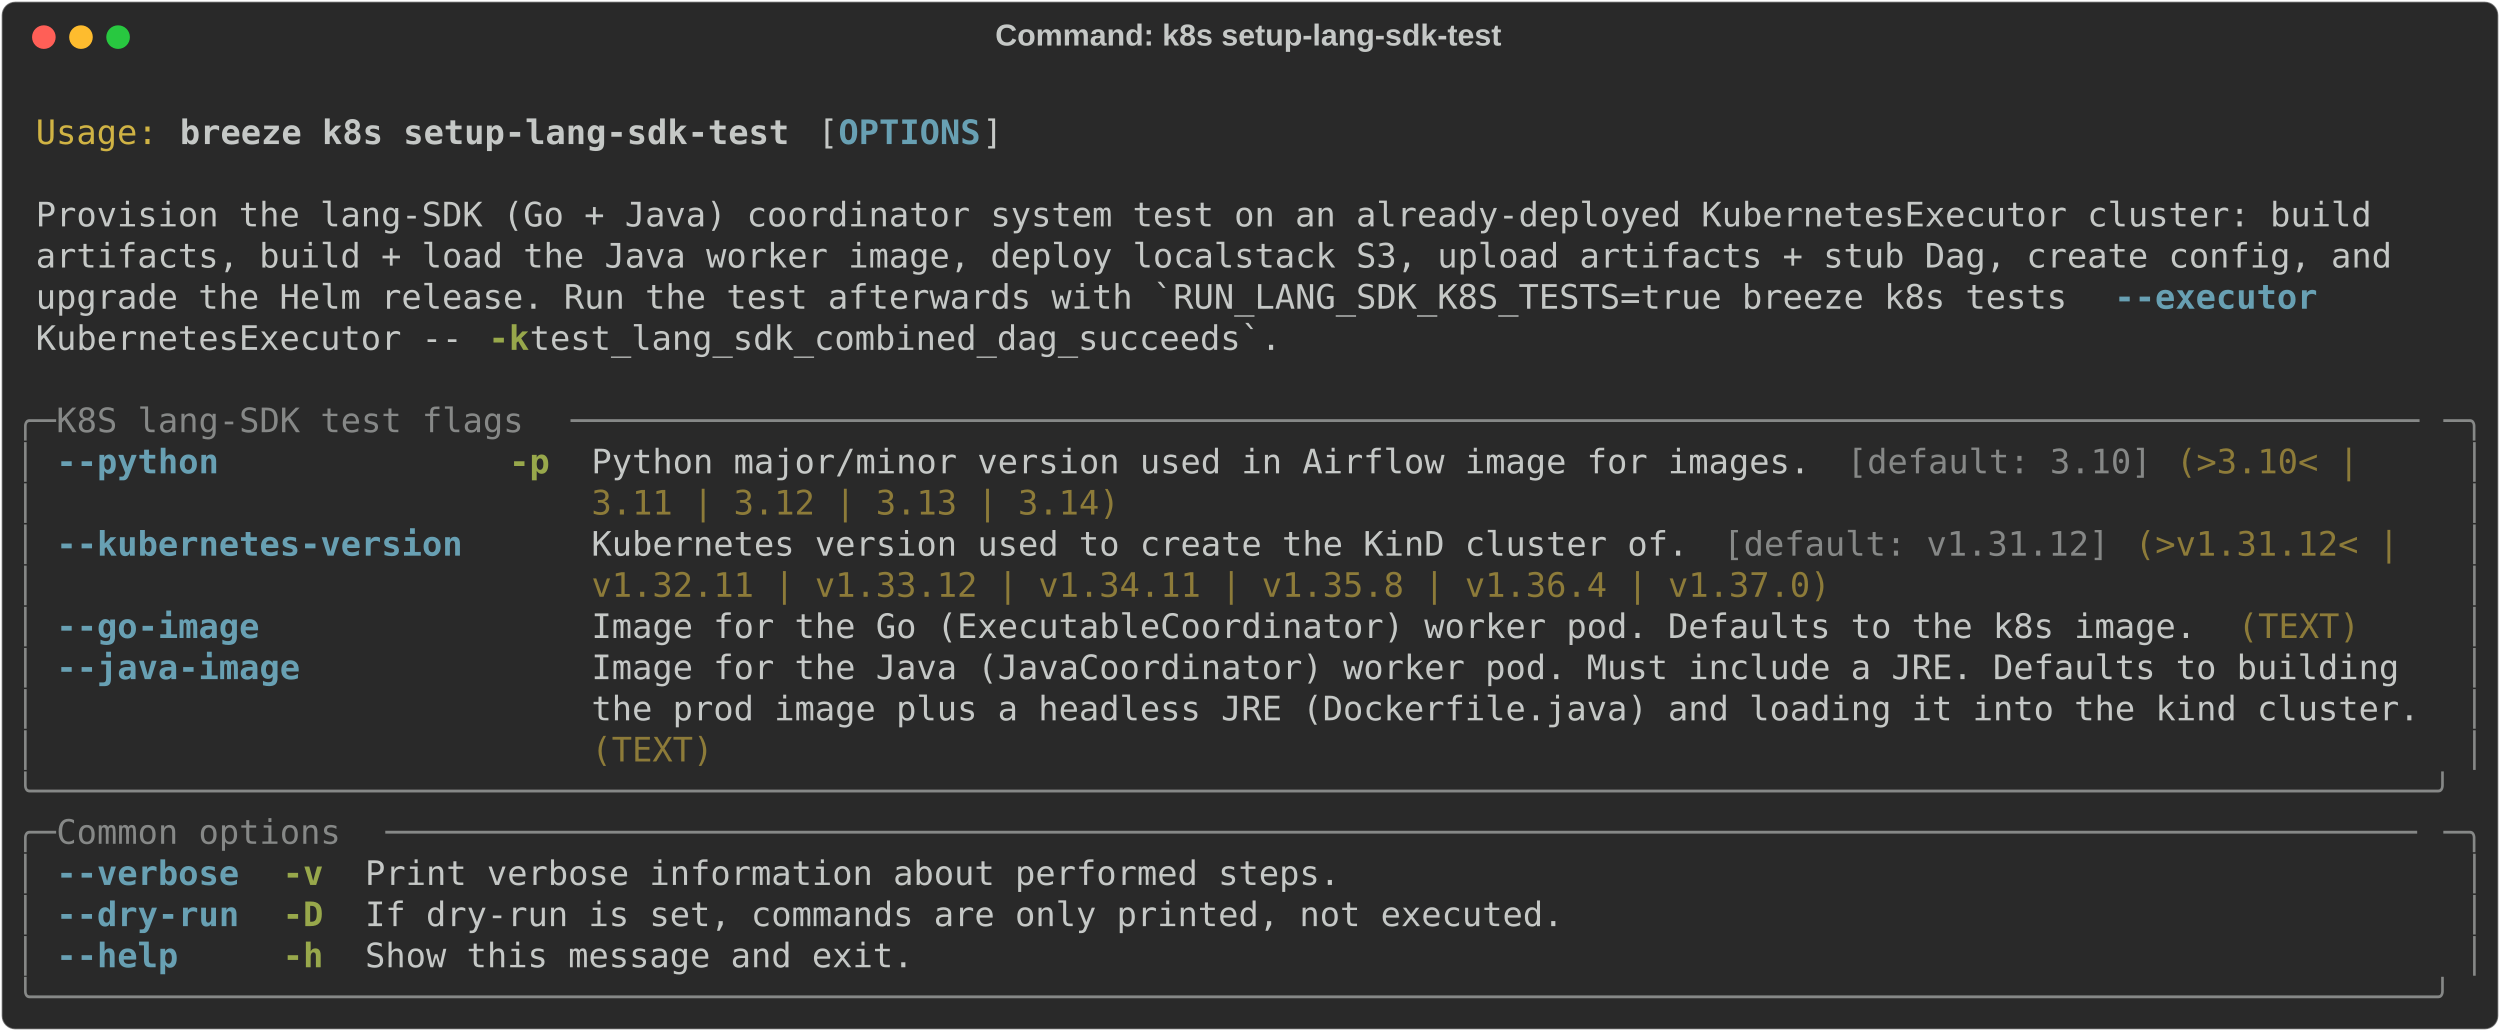
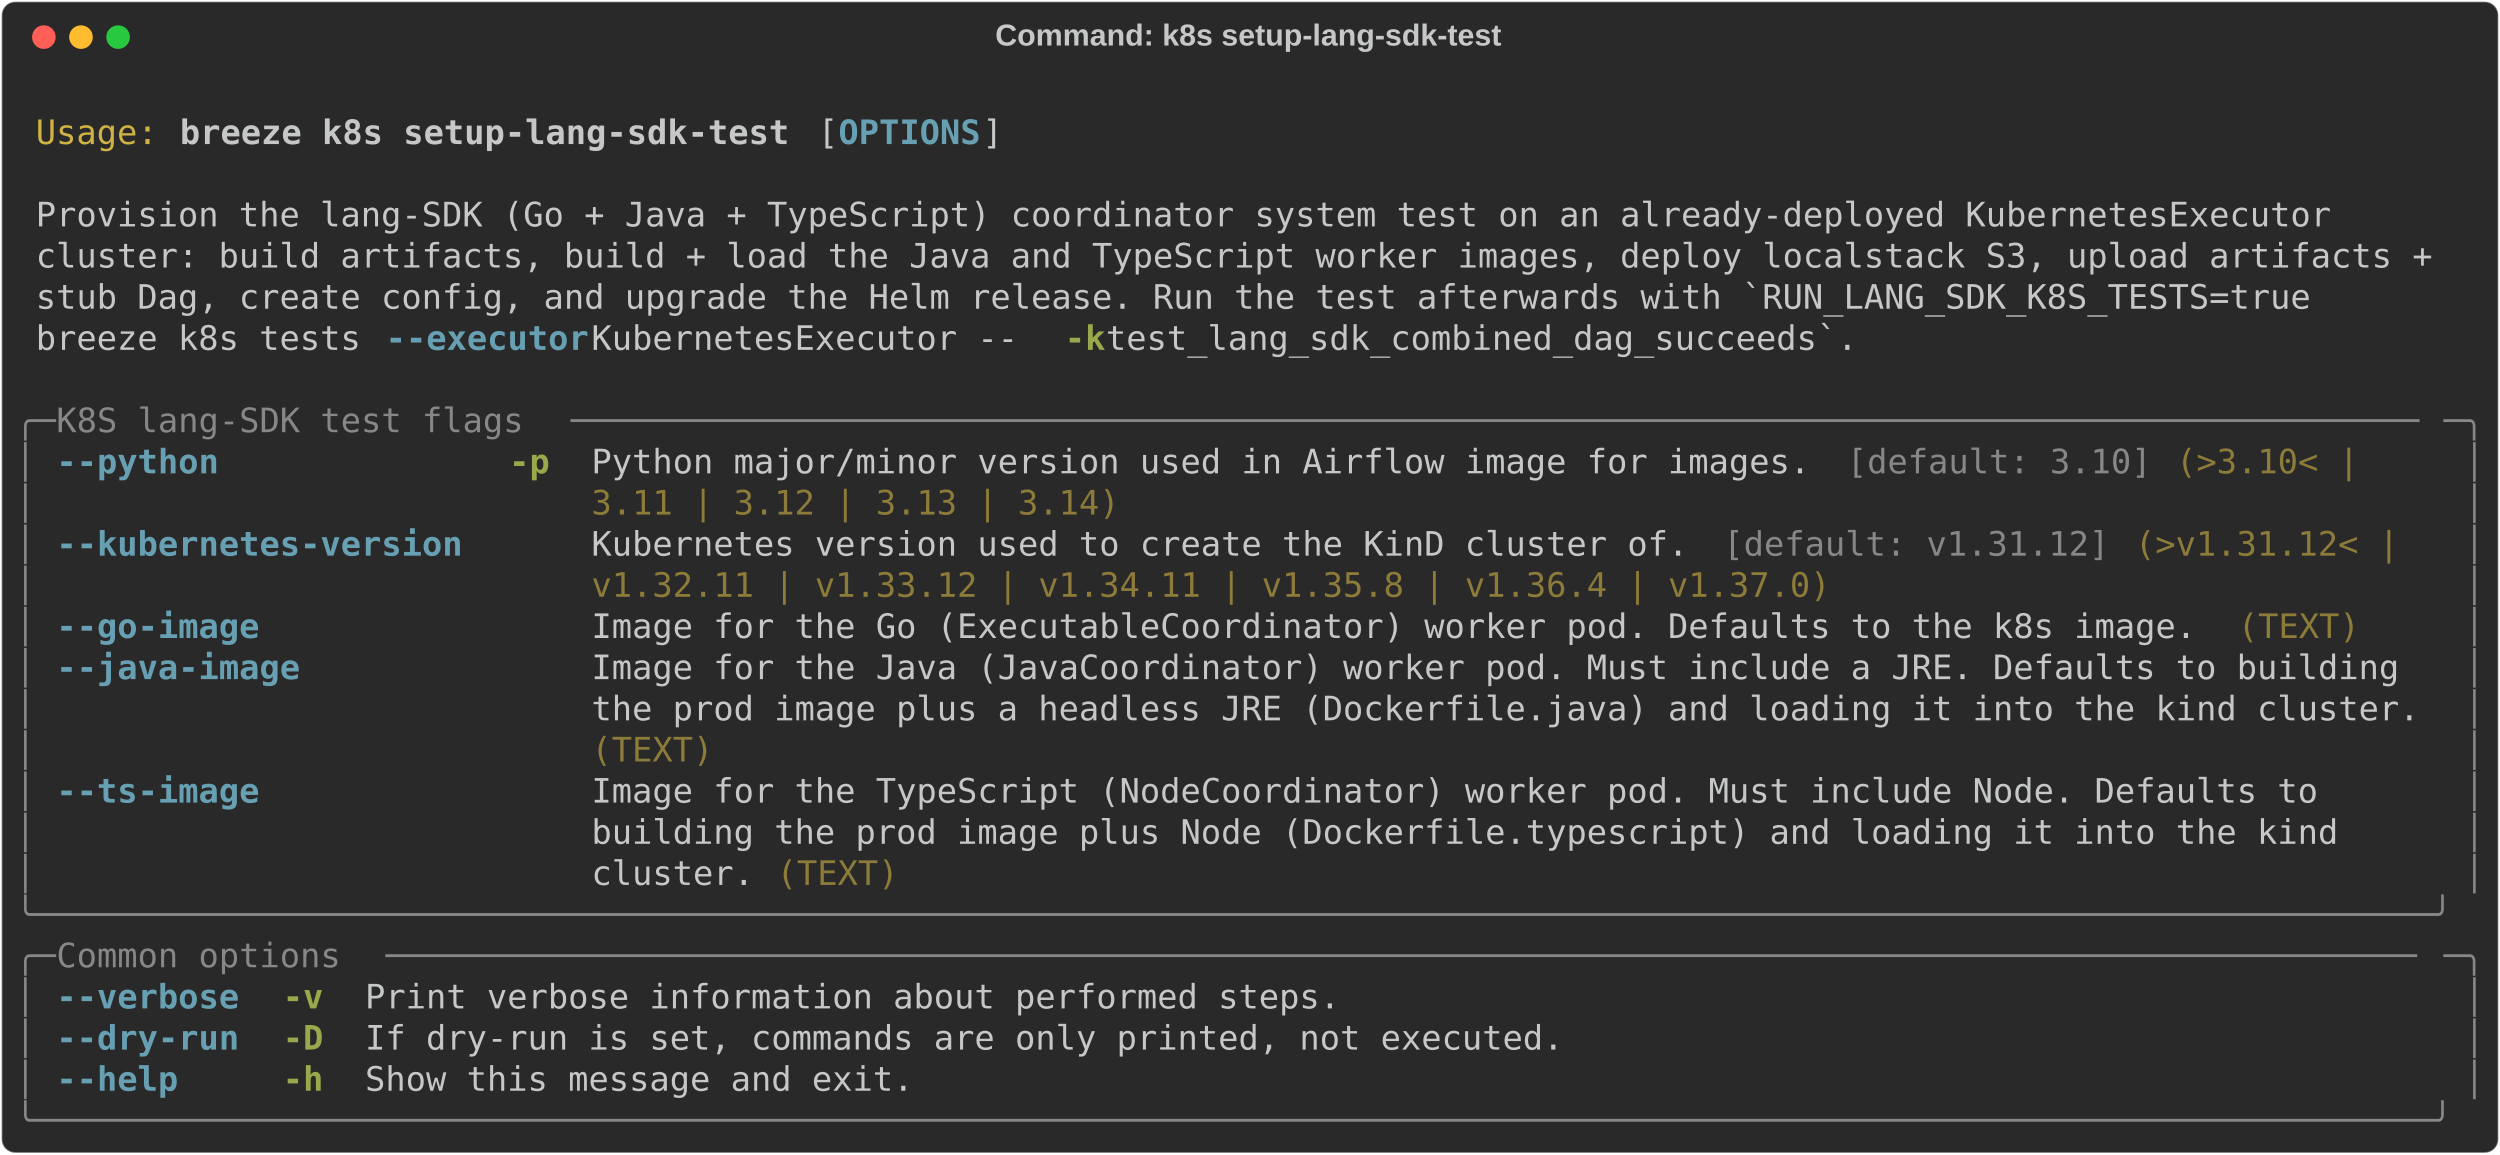
- <svg xmlns="http://www.w3.org/2000/svg" class="rich-terminal" viewBox="0 0 1482 611.2">
+ <svg xmlns="http://www.w3.org/2000/svg" class="rich-terminal" viewBox="0 0 1482 684.4">
  <style>

    @font-face {
        font-family: "Fira Code";
        src: local("FiraCode-Regular"),
                url("https://cdnjs.cloudflare.com/ajax/libs/firacode/6.2.0/woff2/FiraCode-Regular.woff2") format("woff2"),
                url("https://cdnjs.cloudflare.com/ajax/libs/firacode/6.2.0/woff/FiraCode-Regular.woff") format("woff");
        font-style: normal;
        font-weight: 400;
    }
    @font-face {
        font-family: "Fira Code";
        src: local("FiraCode-Bold"),
                url("https://cdnjs.cloudflare.com/ajax/libs/firacode/6.2.0/woff2/FiraCode-Bold.woff2") format("woff2"),
                url("https://cdnjs.cloudflare.com/ajax/libs/firacode/6.2.0/woff/FiraCode-Bold.woff") format("woff");
        font-style: bold;
        font-weight: 700;
    }

    .breeze-k8s-setup-lang-sdk-test-matrix {
        font-family: Fira Code, monospace;
        font-size: 20px;
        line-height: 24.4px;
        font-variant-east-asian: full-width;
    }

    .breeze-k8s-setup-lang-sdk-test-title {
        font-size: 18px;
        font-weight: bold;
        font-family: arial;
    }

    .breeze-k8s-setup-lang-sdk-test-r1 { fill: #c5c8c6 }
.breeze-k8s-setup-lang-sdk-test-r2 { fill: #d0b344 }
.breeze-k8s-setup-lang-sdk-test-r3 { fill: #c5c8c6;font-weight: bold }
.breeze-k8s-setup-lang-sdk-test-r4 { fill: #68a0b3;font-weight: bold }
.breeze-k8s-setup-lang-sdk-test-r5 { fill: #98a84b;font-weight: bold }
.breeze-k8s-setup-lang-sdk-test-r6 { fill: #868887 }
.breeze-k8s-setup-lang-sdk-test-r7 { fill: #8d7b39 }
    </style>
  <defs>
    <clipPath id="breeze-k8s-setup-lang-sdk-test-clip-terminal">
-       <rect x="0" y="0" width="1463.0" height="560.2" />
+       <rect x="0" y="0" width="1463.0" height="633.4" />
    </clipPath>
    <clipPath id="breeze-k8s-setup-lang-sdk-test-line-0">
      <rect x="0" y="1.5" width="1464" height="24.65" />
    </clipPath>
    <clipPath id="breeze-k8s-setup-lang-sdk-test-line-1">
      <rect x="0" y="25.9" width="1464" height="24.65" />
    </clipPath>
    <clipPath id="breeze-k8s-setup-lang-sdk-test-line-2">
      <rect x="0" y="50.3" width="1464" height="24.65" />
    </clipPath>
    <clipPath id="breeze-k8s-setup-lang-sdk-test-line-3">
      <rect x="0" y="74.7" width="1464" height="24.65" />
    </clipPath>
    <clipPath id="breeze-k8s-setup-lang-sdk-test-line-4">
      <rect x="0" y="99.1" width="1464" height="24.65" />
    </clipPath>
    <clipPath id="breeze-k8s-setup-lang-sdk-test-line-5">
      <rect x="0" y="123.5" width="1464" height="24.65" />
    </clipPath>
    <clipPath id="breeze-k8s-setup-lang-sdk-test-line-6">
      <rect x="0" y="147.9" width="1464" height="24.65" />
    </clipPath>
    <clipPath id="breeze-k8s-setup-lang-sdk-test-line-7">
      <rect x="0" y="172.3" width="1464" height="24.65" />
    </clipPath>
    <clipPath id="breeze-k8s-setup-lang-sdk-test-line-8">
      <rect x="0" y="196.7" width="1464" height="24.65" />
    </clipPath>
    <clipPath id="breeze-k8s-setup-lang-sdk-test-line-9">
      <rect x="0" y="221.1" width="1464" height="24.65" />
    </clipPath>
    <clipPath id="breeze-k8s-setup-lang-sdk-test-line-10">
      <rect x="0" y="245.5" width="1464" height="24.65" />
    </clipPath>
    <clipPath id="breeze-k8s-setup-lang-sdk-test-line-11">
      <rect x="0" y="269.9" width="1464" height="24.65" />
    </clipPath>
    <clipPath id="breeze-k8s-setup-lang-sdk-test-line-12">
      <rect x="0" y="294.3" width="1464" height="24.65" />
    </clipPath>
    <clipPath id="breeze-k8s-setup-lang-sdk-test-line-13">
      <rect x="0" y="318.7" width="1464" height="24.65" />
    </clipPath>
    <clipPath id="breeze-k8s-setup-lang-sdk-test-line-14">
      <rect x="0" y="343.1" width="1464" height="24.65" />
    </clipPath>
    <clipPath id="breeze-k8s-setup-lang-sdk-test-line-15">
      <rect x="0" y="367.5" width="1464" height="24.65" />
    </clipPath>
    <clipPath id="breeze-k8s-setup-lang-sdk-test-line-16">
      <rect x="0" y="391.9" width="1464" height="24.65" />
    </clipPath>
    <clipPath id="breeze-k8s-setup-lang-sdk-test-line-17">
      <rect x="0" y="416.3" width="1464" height="24.65" />
    </clipPath>
    <clipPath id="breeze-k8s-setup-lang-sdk-test-line-18">
      <rect x="0" y="440.7" width="1464" height="24.65" />
    </clipPath>
    <clipPath id="breeze-k8s-setup-lang-sdk-test-line-19">
      <rect x="0" y="465.1" width="1464" height="24.65" />
    </clipPath>
    <clipPath id="breeze-k8s-setup-lang-sdk-test-line-20">
      <rect x="0" y="489.5" width="1464" height="24.65" />
    </clipPath>
    <clipPath id="breeze-k8s-setup-lang-sdk-test-line-21">
      <rect x="0" y="513.9" width="1464" height="24.65" />
    </clipPath>
+     <clipPath id="breeze-k8s-setup-lang-sdk-test-line-22">
+       <rect x="0" y="538.3" width="1464" height="24.65" />
+     </clipPath>
+     <clipPath id="breeze-k8s-setup-lang-sdk-test-line-23">
+       <rect x="0" y="562.7" width="1464" height="24.65" />
+     </clipPath>
+     <clipPath id="breeze-k8s-setup-lang-sdk-test-line-24">
+       <rect x="0" y="587.1" width="1464" height="24.65" />
+     </clipPath>
  </defs>
-   <rect fill="#292929" stroke="rgba(255,255,255,0.35)" stroke-width="1" x="1" y="1" width="1480" height="609.2" rx="8" />
+   <rect fill="#292929" stroke="rgba(255,255,255,0.35)" stroke-width="1" x="1" y="1" width="1480" height="682.4" rx="8" />
  <text class="breeze-k8s-setup-lang-sdk-test-title" fill="#c5c8c6" text-anchor="middle" x="740" y="27">Command: k8s setup-lang-sdk-test</text>
  <g transform="translate(26,22)">
    <circle cx="0" cy="0" r="7" fill="#ff5f57" />
    <circle cx="22" cy="0" r="7" fill="#febc2e" />
    <circle cx="44" cy="0" r="7" fill="#28c840" />
  </g>
  <g transform="translate(9, 41)" clip-path="url(#breeze-k8s-setup-lang-sdk-test-clip-terminal)">
    <g class="breeze-k8s-setup-lang-sdk-test-matrix">
      <text class="breeze-k8s-setup-lang-sdk-test-r1" x="1464" y="20" textLength="12.2" clip-path="url(#breeze-k8s-setup-lang-sdk-test-line-0)">
</text>
      <text class="breeze-k8s-setup-lang-sdk-test-r2" x="12.2" y="44.4" textLength="73.2" clip-path="url(#breeze-k8s-setup-lang-sdk-test-line-1)">Usage:</text>
      <text class="breeze-k8s-setup-lang-sdk-test-r3" x="97.6" y="44.4" textLength="366" clip-path="url(#breeze-k8s-setup-lang-sdk-test-line-1)">breeze k8s setup-lang-sdk-test</text>
      <text class="breeze-k8s-setup-lang-sdk-test-r1" x="475.8" y="44.4" textLength="12.2" clip-path="url(#breeze-k8s-setup-lang-sdk-test-line-1)">[</text>
      <text class="breeze-k8s-setup-lang-sdk-test-r4" x="488" y="44.4" textLength="85.4" clip-path="url(#breeze-k8s-setup-lang-sdk-test-line-1)">OPTIONS</text>
      <text class="breeze-k8s-setup-lang-sdk-test-r1" x="573.4" y="44.4" textLength="12.2" clip-path="url(#breeze-k8s-setup-lang-sdk-test-line-1)">]</text>
      <text class="breeze-k8s-setup-lang-sdk-test-r1" x="1464" y="44.4" textLength="12.2" clip-path="url(#breeze-k8s-setup-lang-sdk-test-line-1)">
</text>
      <text class="breeze-k8s-setup-lang-sdk-test-r1" x="1464" y="68.8" textLength="12.2" clip-path="url(#breeze-k8s-setup-lang-sdk-test-line-2)">
</text>
-       <text class="breeze-k8s-setup-lang-sdk-test-r1" x="12.2" y="93.2" textLength="1415.2" clip-path="url(#breeze-k8s-setup-lang-sdk-test-line-3)">Provision the lang-SDK (Go + Java) coordinator system test on an already-deployed KubernetesExecutor cluster: build </text>
+       <text class="breeze-k8s-setup-lang-sdk-test-r1" x="12.2" y="93.2" textLength="1390.8" clip-path="url(#breeze-k8s-setup-lang-sdk-test-line-3)">Provision the lang-SDK (Go + Java + TypeScript) coordinator system test on an already-deployed KubernetesExecutor </text>
      <text class="breeze-k8s-setup-lang-sdk-test-r1" x="1464" y="93.2" textLength="12.2" clip-path="url(#breeze-k8s-setup-lang-sdk-test-line-3)">
</text>
-       <text class="breeze-k8s-setup-lang-sdk-test-r1" x="12.2" y="117.6" textLength="1427.4" clip-path="url(#breeze-k8s-setup-lang-sdk-test-line-4)">artifacts, build + load the Java worker image, deploy localstack S3, upload artifacts + stub Dag, create config, and </text>
+       <text class="breeze-k8s-setup-lang-sdk-test-r1" x="12.2" y="117.6" textLength="1439.6" clip-path="url(#breeze-k8s-setup-lang-sdk-test-line-4)">cluster: build artifacts, build + load the Java and TypeScript worker images, deploy localstack S3, upload artifacts +</text>
      <text class="breeze-k8s-setup-lang-sdk-test-r1" x="1464" y="117.6" textLength="12.2" clip-path="url(#breeze-k8s-setup-lang-sdk-test-line-4)">
</text>
-       <text class="breeze-k8s-setup-lang-sdk-test-r1" x="12.2" y="142" textLength="1232.2" clip-path="url(#breeze-k8s-setup-lang-sdk-test-line-5)">upgrade the Helm release. Run the test afterwards with `RUN_LANG_SDK_K8S_TESTS=true breeze k8s tests </text>
-       <text class="breeze-k8s-setup-lang-sdk-test-r4" x="1244.4" y="142" textLength="122" clip-path="url(#breeze-k8s-setup-lang-sdk-test-line-5)">--executor</text>
+       <text class="breeze-k8s-setup-lang-sdk-test-r1" x="12.2" y="142" textLength="1378.6" clip-path="url(#breeze-k8s-setup-lang-sdk-test-line-5)">stub Dag, create config, and upgrade the Helm release. Run the test afterwards with `RUN_LANG_SDK_K8S_TESTS=true </text>
      <text class="breeze-k8s-setup-lang-sdk-test-r1" x="1464" y="142" textLength="12.2" clip-path="url(#breeze-k8s-setup-lang-sdk-test-line-5)">
</text>
-       <text class="breeze-k8s-setup-lang-sdk-test-r1" x="12.2" y="166.4" textLength="268.4" clip-path="url(#breeze-k8s-setup-lang-sdk-test-line-6)">KubernetesExecutor -- </text>
-       <text class="breeze-k8s-setup-lang-sdk-test-r5" x="280.6" y="166.4" textLength="24.4" clip-path="url(#breeze-k8s-setup-lang-sdk-test-line-6)">-k</text>
-       <text class="breeze-k8s-setup-lang-sdk-test-r1" x="305" y="166.4" textLength="463.6" clip-path="url(#breeze-k8s-setup-lang-sdk-test-line-6)"> test_lang_sdk_combined_dag_succeeds`.</text>
+       <text class="breeze-k8s-setup-lang-sdk-test-r1" x="12.2" y="166.4" textLength="207.4" clip-path="url(#breeze-k8s-setup-lang-sdk-test-line-6)">breeze k8s tests </text>
+       <text class="breeze-k8s-setup-lang-sdk-test-r4" x="219.6" y="166.4" textLength="122" clip-path="url(#breeze-k8s-setup-lang-sdk-test-line-6)">--executor</text>
+       <text class="breeze-k8s-setup-lang-sdk-test-r1" x="341.6" y="166.4" textLength="280.6" clip-path="url(#breeze-k8s-setup-lang-sdk-test-line-6)"> KubernetesExecutor -- </text>
+       <text class="breeze-k8s-setup-lang-sdk-test-r5" x="622.2" y="166.4" textLength="24.4" clip-path="url(#breeze-k8s-setup-lang-sdk-test-line-6)">-k</text>
+       <text class="breeze-k8s-setup-lang-sdk-test-r1" x="646.6" y="166.4" textLength="463.6" clip-path="url(#breeze-k8s-setup-lang-sdk-test-line-6)"> test_lang_sdk_combined_dag_succeeds`.</text>
      <text class="breeze-k8s-setup-lang-sdk-test-r1" x="1464" y="166.4" textLength="12.2" clip-path="url(#breeze-k8s-setup-lang-sdk-test-line-6)">
</text>
      <text class="breeze-k8s-setup-lang-sdk-test-r1" x="1464" y="190.8" textLength="12.2" clip-path="url(#breeze-k8s-setup-lang-sdk-test-line-7)">
</text>
      <text class="breeze-k8s-setup-lang-sdk-test-r6" x="0" y="215.2" textLength="24.4" clip-path="url(#breeze-k8s-setup-lang-sdk-test-line-8)">╭─</text>
      <text class="breeze-k8s-setup-lang-sdk-test-r6" x="24.4" y="215.2" textLength="305" clip-path="url(#breeze-k8s-setup-lang-sdk-test-line-8)"> K8S lang-SDK test flags </text>
      <text class="breeze-k8s-setup-lang-sdk-test-r6" x="329.4" y="215.2" textLength="1110.2" clip-path="url(#breeze-k8s-setup-lang-sdk-test-line-8)">───────────────────────────────────────────────────────────────────────────────────────────</text>
      <text class="breeze-k8s-setup-lang-sdk-test-r6" x="1439.6" y="215.2" textLength="24.4" clip-path="url(#breeze-k8s-setup-lang-sdk-test-line-8)">─╮</text>
      <text class="breeze-k8s-setup-lang-sdk-test-r1" x="1464" y="215.2" textLength="12.2" clip-path="url(#breeze-k8s-setup-lang-sdk-test-line-8)">
</text>
      <text class="breeze-k8s-setup-lang-sdk-test-r6" x="0" y="239.6" textLength="12.2" clip-path="url(#breeze-k8s-setup-lang-sdk-test-line-9)">│</text>
      <text class="breeze-k8s-setup-lang-sdk-test-r4" x="24.4" y="239.6" textLength="244" clip-path="url(#breeze-k8s-setup-lang-sdk-test-line-9)">--python            </text>
      <text class="breeze-k8s-setup-lang-sdk-test-r5" x="292.8" y="239.6" textLength="24.4" clip-path="url(#breeze-k8s-setup-lang-sdk-test-line-9)">-p</text>
      <text class="breeze-k8s-setup-lang-sdk-test-r1" x="341.6" y="239.6" textLength="744.2" clip-path="url(#breeze-k8s-setup-lang-sdk-test-line-9)">Python major/minor version used in Airflow image for images. </text>
      <text class="breeze-k8s-setup-lang-sdk-test-r6" x="1085.8" y="239.6" textLength="183" clip-path="url(#breeze-k8s-setup-lang-sdk-test-line-9)">[default: 3.10]</text>
      <text class="breeze-k8s-setup-lang-sdk-test-r7" x="1281" y="239.6" textLength="122" clip-path="url(#breeze-k8s-setup-lang-sdk-test-line-9)">(&gt;3.10&lt; | </text>
      <text class="breeze-k8s-setup-lang-sdk-test-r6" x="1451.8" y="239.6" textLength="12.2" clip-path="url(#breeze-k8s-setup-lang-sdk-test-line-9)">│</text>
      <text class="breeze-k8s-setup-lang-sdk-test-r1" x="1464" y="239.6" textLength="12.2" clip-path="url(#breeze-k8s-setup-lang-sdk-test-line-9)">
</text>
      <text class="breeze-k8s-setup-lang-sdk-test-r6" x="0" y="264" textLength="12.2" clip-path="url(#breeze-k8s-setup-lang-sdk-test-line-10)">│</text>
      <text class="breeze-k8s-setup-lang-sdk-test-r7" x="341.6" y="264" textLength="317.2" clip-path="url(#breeze-k8s-setup-lang-sdk-test-line-10)">3.11 | 3.12 | 3.13 | 3.14)</text>
      <text class="breeze-k8s-setup-lang-sdk-test-r6" x="1451.8" y="264" textLength="12.2" clip-path="url(#breeze-k8s-setup-lang-sdk-test-line-10)">│</text>
      <text class="breeze-k8s-setup-lang-sdk-test-r1" x="1464" y="264" textLength="12.2" clip-path="url(#breeze-k8s-setup-lang-sdk-test-line-10)">
</text>
      <text class="breeze-k8s-setup-lang-sdk-test-r6" x="0" y="288.4" textLength="12.2" clip-path="url(#breeze-k8s-setup-lang-sdk-test-line-11)">│</text>
      <text class="breeze-k8s-setup-lang-sdk-test-r4" x="24.4" y="288.4" textLength="244" clip-path="url(#breeze-k8s-setup-lang-sdk-test-line-11)">--kubernetes-version</text>
      <text class="breeze-k8s-setup-lang-sdk-test-r1" x="341.6" y="288.4" textLength="671" clip-path="url(#breeze-k8s-setup-lang-sdk-test-line-11)">Kubernetes version used to create the KinD cluster of. </text>
      <text class="breeze-k8s-setup-lang-sdk-test-r6" x="1012.6" y="288.4" textLength="231.8" clip-path="url(#breeze-k8s-setup-lang-sdk-test-line-11)">[default: v1.31.12]</text>
      <text class="breeze-k8s-setup-lang-sdk-test-r7" x="1256.6" y="288.4" textLength="170.8" clip-path="url(#breeze-k8s-setup-lang-sdk-test-line-11)">(&gt;v1.31.12&lt; | </text>
      <text class="breeze-k8s-setup-lang-sdk-test-r6" x="1451.8" y="288.4" textLength="12.2" clip-path="url(#breeze-k8s-setup-lang-sdk-test-line-11)">│</text>
      <text class="breeze-k8s-setup-lang-sdk-test-r1" x="1464" y="288.4" textLength="12.2" clip-path="url(#breeze-k8s-setup-lang-sdk-test-line-11)">
</text>
      <text class="breeze-k8s-setup-lang-sdk-test-r6" x="0" y="312.8" textLength="12.2" clip-path="url(#breeze-k8s-setup-lang-sdk-test-line-12)">│</text>
      <text class="breeze-k8s-setup-lang-sdk-test-r7" x="341.6" y="312.8" textLength="744.2" clip-path="url(#breeze-k8s-setup-lang-sdk-test-line-12)">v1.32.11 | v1.33.12 | v1.34.11 | v1.35.8 | v1.36.4 | v1.37.0)</text>
      <text class="breeze-k8s-setup-lang-sdk-test-r6" x="1451.8" y="312.8" textLength="12.2" clip-path="url(#breeze-k8s-setup-lang-sdk-test-line-12)">│</text>
      <text class="breeze-k8s-setup-lang-sdk-test-r1" x="1464" y="312.8" textLength="12.2" clip-path="url(#breeze-k8s-setup-lang-sdk-test-line-12)">
</text>
      <text class="breeze-k8s-setup-lang-sdk-test-r6" x="0" y="337.2" textLength="12.2" clip-path="url(#breeze-k8s-setup-lang-sdk-test-line-13)">│</text>
      <text class="breeze-k8s-setup-lang-sdk-test-r4" x="24.4" y="337.2" textLength="244" clip-path="url(#breeze-k8s-setup-lang-sdk-test-line-13)">--go-image          </text>
      <text class="breeze-k8s-setup-lang-sdk-test-r1" x="341.6" y="337.2" textLength="976" clip-path="url(#breeze-k8s-setup-lang-sdk-test-line-13)">Image for the Go (ExecutableCoordinator) worker pod. Defaults to the k8s image. </text>
      <text class="breeze-k8s-setup-lang-sdk-test-r7" x="1317.6" y="337.2" textLength="73.2" clip-path="url(#breeze-k8s-setup-lang-sdk-test-line-13)">(TEXT)</text>
      <text class="breeze-k8s-setup-lang-sdk-test-r6" x="1451.8" y="337.2" textLength="12.2" clip-path="url(#breeze-k8s-setup-lang-sdk-test-line-13)">│</text>
      <text class="breeze-k8s-setup-lang-sdk-test-r1" x="1464" y="337.2" textLength="12.2" clip-path="url(#breeze-k8s-setup-lang-sdk-test-line-13)">
</text>
      <text class="breeze-k8s-setup-lang-sdk-test-r6" x="0" y="361.6" textLength="12.2" clip-path="url(#breeze-k8s-setup-lang-sdk-test-line-14)">│</text>
      <text class="breeze-k8s-setup-lang-sdk-test-r4" x="24.4" y="361.6" textLength="244" clip-path="url(#breeze-k8s-setup-lang-sdk-test-line-14)">--java-image        </text>
      <text class="breeze-k8s-setup-lang-sdk-test-r1" x="341.6" y="361.6" textLength="1098" clip-path="url(#breeze-k8s-setup-lang-sdk-test-line-14)">Image for the Java (JavaCoordinator) worker pod. Must include a JRE. Defaults to building </text>
      <text class="breeze-k8s-setup-lang-sdk-test-r6" x="1451.8" y="361.6" textLength="12.2" clip-path="url(#breeze-k8s-setup-lang-sdk-test-line-14)">│</text>
      <text class="breeze-k8s-setup-lang-sdk-test-r1" x="1464" y="361.6" textLength="12.2" clip-path="url(#breeze-k8s-setup-lang-sdk-test-line-14)">
</text>
      <text class="breeze-k8s-setup-lang-sdk-test-r6" x="0" y="386" textLength="12.2" clip-path="url(#breeze-k8s-setup-lang-sdk-test-line-15)">│</text>
      <text class="breeze-k8s-setup-lang-sdk-test-r1" x="341.6" y="386" textLength="1098" clip-path="url(#breeze-k8s-setup-lang-sdk-test-line-15)">the prod image plus a headless JRE (Dockerfile.java) and loading it into the kind cluster.</text>
      <text class="breeze-k8s-setup-lang-sdk-test-r6" x="1451.8" y="386" textLength="12.2" clip-path="url(#breeze-k8s-setup-lang-sdk-test-line-15)">│</text>
      <text class="breeze-k8s-setup-lang-sdk-test-r1" x="1464" y="386" textLength="12.2" clip-path="url(#breeze-k8s-setup-lang-sdk-test-line-15)">
</text>
      <text class="breeze-k8s-setup-lang-sdk-test-r6" x="0" y="410.4" textLength="12.2" clip-path="url(#breeze-k8s-setup-lang-sdk-test-line-16)">│</text>
      <text class="breeze-k8s-setup-lang-sdk-test-r7" x="341.6" y="410.4" textLength="73.2" clip-path="url(#breeze-k8s-setup-lang-sdk-test-line-16)">(TEXT)</text>
      <text class="breeze-k8s-setup-lang-sdk-test-r6" x="1451.8" y="410.4" textLength="12.2" clip-path="url(#breeze-k8s-setup-lang-sdk-test-line-16)">│</text>
      <text class="breeze-k8s-setup-lang-sdk-test-r1" x="1464" y="410.4" textLength="12.2" clip-path="url(#breeze-k8s-setup-lang-sdk-test-line-16)">
</text>
-       <text class="breeze-k8s-setup-lang-sdk-test-r6" x="0" y="434.8" textLength="1464" clip-path="url(#breeze-k8s-setup-lang-sdk-test-line-17)">╰──────────────────────────────────────────────────────────────────────────────────────────────────────────────────────╯</text>
+       <text class="breeze-k8s-setup-lang-sdk-test-r6" x="0" y="434.8" textLength="12.2" clip-path="url(#breeze-k8s-setup-lang-sdk-test-line-17)">│</text>
+       <text class="breeze-k8s-setup-lang-sdk-test-r4" x="24.4" y="434.8" textLength="244" clip-path="url(#breeze-k8s-setup-lang-sdk-test-line-17)">--ts-image          </text>
+       <text class="breeze-k8s-setup-lang-sdk-test-r1" x="341.6" y="434.8" textLength="1098" clip-path="url(#breeze-k8s-setup-lang-sdk-test-line-17)">Image for the TypeScript (NodeCoordinator) worker pod. Must include Node. Defaults to     </text>
+       <text class="breeze-k8s-setup-lang-sdk-test-r6" x="1451.8" y="434.8" textLength="12.2" clip-path="url(#breeze-k8s-setup-lang-sdk-test-line-17)">│</text>
      <text class="breeze-k8s-setup-lang-sdk-test-r1" x="1464" y="434.8" textLength="12.2" clip-path="url(#breeze-k8s-setup-lang-sdk-test-line-17)">
</text>
-       <text class="breeze-k8s-setup-lang-sdk-test-r6" x="0" y="459.2" textLength="24.4" clip-path="url(#breeze-k8s-setup-lang-sdk-test-line-18)">╭─</text>
-       <text class="breeze-k8s-setup-lang-sdk-test-r6" x="24.4" y="459.2" textLength="195.2" clip-path="url(#breeze-k8s-setup-lang-sdk-test-line-18)"> Common options </text>
-       <text class="breeze-k8s-setup-lang-sdk-test-r6" x="219.6" y="459.2" textLength="1220" clip-path="url(#breeze-k8s-setup-lang-sdk-test-line-18)">────────────────────────────────────────────────────────────────────────────────────────────────────</text>
-       <text class="breeze-k8s-setup-lang-sdk-test-r6" x="1439.6" y="459.2" textLength="24.4" clip-path="url(#breeze-k8s-setup-lang-sdk-test-line-18)">─╮</text>
+       <text class="breeze-k8s-setup-lang-sdk-test-r6" x="0" y="459.2" textLength="12.2" clip-path="url(#breeze-k8s-setup-lang-sdk-test-line-18)">│</text>
+       <text class="breeze-k8s-setup-lang-sdk-test-r1" x="341.6" y="459.2" textLength="1098" clip-path="url(#breeze-k8s-setup-lang-sdk-test-line-18)">building the prod image plus Node (Dockerfile.typescript) and loading it into the kind    </text>
+       <text class="breeze-k8s-setup-lang-sdk-test-r6" x="1451.8" y="459.2" textLength="12.2" clip-path="url(#breeze-k8s-setup-lang-sdk-test-line-18)">│</text>
      <text class="breeze-k8s-setup-lang-sdk-test-r1" x="1464" y="459.2" textLength="12.2" clip-path="url(#breeze-k8s-setup-lang-sdk-test-line-18)">
</text>
      <text class="breeze-k8s-setup-lang-sdk-test-r6" x="0" y="483.6" textLength="12.2" clip-path="url(#breeze-k8s-setup-lang-sdk-test-line-19)">│</text>
-       <text class="breeze-k8s-setup-lang-sdk-test-r4" x="24.4" y="483.6" textLength="109.8" clip-path="url(#breeze-k8s-setup-lang-sdk-test-line-19)">--verbose</text>
-       <text class="breeze-k8s-setup-lang-sdk-test-r5" x="158.6" y="483.6" textLength="24.4" clip-path="url(#breeze-k8s-setup-lang-sdk-test-line-19)">-v</text>
-       <text class="breeze-k8s-setup-lang-sdk-test-r1" x="207.4" y="483.6" textLength="585.6" clip-path="url(#breeze-k8s-setup-lang-sdk-test-line-19)">Print verbose information about performed steps.</text>
+       <text class="breeze-k8s-setup-lang-sdk-test-r1" x="341.6" y="483.6" textLength="109.8" clip-path="url(#breeze-k8s-setup-lang-sdk-test-line-19)">cluster. </text>
+       <text class="breeze-k8s-setup-lang-sdk-test-r7" x="451.4" y="483.6" textLength="73.2" clip-path="url(#breeze-k8s-setup-lang-sdk-test-line-19)">(TEXT)</text>
      <text class="breeze-k8s-setup-lang-sdk-test-r6" x="1451.8" y="483.6" textLength="12.2" clip-path="url(#breeze-k8s-setup-lang-sdk-test-line-19)">│</text>
      <text class="breeze-k8s-setup-lang-sdk-test-r1" x="1464" y="483.6" textLength="12.2" clip-path="url(#breeze-k8s-setup-lang-sdk-test-line-19)">
</text>
-       <text class="breeze-k8s-setup-lang-sdk-test-r6" x="0" y="508" textLength="12.2" clip-path="url(#breeze-k8s-setup-lang-sdk-test-line-20)">│</text>
-       <text class="breeze-k8s-setup-lang-sdk-test-r4" x="24.4" y="508" textLength="109.8" clip-path="url(#breeze-k8s-setup-lang-sdk-test-line-20)">--dry-run</text>
-       <text class="breeze-k8s-setup-lang-sdk-test-r5" x="158.6" y="508" textLength="24.4" clip-path="url(#breeze-k8s-setup-lang-sdk-test-line-20)">-D</text>
-       <text class="breeze-k8s-setup-lang-sdk-test-r1" x="207.4" y="508" textLength="719.8" clip-path="url(#breeze-k8s-setup-lang-sdk-test-line-20)">If dry-run is set, commands are only printed, not executed.</text>
-       <text class="breeze-k8s-setup-lang-sdk-test-r6" x="1451.8" y="508" textLength="12.2" clip-path="url(#breeze-k8s-setup-lang-sdk-test-line-20)">│</text>
+       <text class="breeze-k8s-setup-lang-sdk-test-r6" x="0" y="508" textLength="1464" clip-path="url(#breeze-k8s-setup-lang-sdk-test-line-20)">╰──────────────────────────────────────────────────────────────────────────────────────────────────────────────────────╯</text>
      <text class="breeze-k8s-setup-lang-sdk-test-r1" x="1464" y="508" textLength="12.2" clip-path="url(#breeze-k8s-setup-lang-sdk-test-line-20)">
</text>
-       <text class="breeze-k8s-setup-lang-sdk-test-r6" x="0" y="532.4" textLength="12.2" clip-path="url(#breeze-k8s-setup-lang-sdk-test-line-21)">│</text>
-       <text class="breeze-k8s-setup-lang-sdk-test-r4" x="24.4" y="532.4" textLength="109.8" clip-path="url(#breeze-k8s-setup-lang-sdk-test-line-21)">--help   </text>
-       <text class="breeze-k8s-setup-lang-sdk-test-r5" x="158.6" y="532.4" textLength="24.4" clip-path="url(#breeze-k8s-setup-lang-sdk-test-line-21)">-h</text>
-       <text class="breeze-k8s-setup-lang-sdk-test-r1" x="207.4" y="532.4" textLength="329.4" clip-path="url(#breeze-k8s-setup-lang-sdk-test-line-21)">Show this message and exit.</text>
-       <text class="breeze-k8s-setup-lang-sdk-test-r6" x="1451.8" y="532.4" textLength="12.2" clip-path="url(#breeze-k8s-setup-lang-sdk-test-line-21)">│</text>
+       <text class="breeze-k8s-setup-lang-sdk-test-r6" x="0" y="532.4" textLength="24.4" clip-path="url(#breeze-k8s-setup-lang-sdk-test-line-21)">╭─</text>
+       <text class="breeze-k8s-setup-lang-sdk-test-r6" x="24.4" y="532.4" textLength="195.2" clip-path="url(#breeze-k8s-setup-lang-sdk-test-line-21)"> Common options </text>
+       <text class="breeze-k8s-setup-lang-sdk-test-r6" x="219.6" y="532.4" textLength="1220" clip-path="url(#breeze-k8s-setup-lang-sdk-test-line-21)">────────────────────────────────────────────────────────────────────────────────────────────────────</text>
+       <text class="breeze-k8s-setup-lang-sdk-test-r6" x="1439.6" y="532.4" textLength="24.4" clip-path="url(#breeze-k8s-setup-lang-sdk-test-line-21)">─╮</text>
      <text class="breeze-k8s-setup-lang-sdk-test-r1" x="1464" y="532.4" textLength="12.2" clip-path="url(#breeze-k8s-setup-lang-sdk-test-line-21)">
</text>
-       <text class="breeze-k8s-setup-lang-sdk-test-r6" x="0" y="556.8" textLength="1464" clip-path="url(#breeze-k8s-setup-lang-sdk-test-line-22)">╰──────────────────────────────────────────────────────────────────────────────────────────────────────────────────────╯</text>
+       <text class="breeze-k8s-setup-lang-sdk-test-r6" x="0" y="556.8" textLength="12.2" clip-path="url(#breeze-k8s-setup-lang-sdk-test-line-22)">│</text>
+       <text class="breeze-k8s-setup-lang-sdk-test-r4" x="24.4" y="556.8" textLength="109.8" clip-path="url(#breeze-k8s-setup-lang-sdk-test-line-22)">--verbose</text>
+       <text class="breeze-k8s-setup-lang-sdk-test-r5" x="158.6" y="556.8" textLength="24.4" clip-path="url(#breeze-k8s-setup-lang-sdk-test-line-22)">-v</text>
+       <text class="breeze-k8s-setup-lang-sdk-test-r1" x="207.4" y="556.8" textLength="585.6" clip-path="url(#breeze-k8s-setup-lang-sdk-test-line-22)">Print verbose information about performed steps.</text>
+       <text class="breeze-k8s-setup-lang-sdk-test-r6" x="1451.8" y="556.8" textLength="12.2" clip-path="url(#breeze-k8s-setup-lang-sdk-test-line-22)">│</text>
      <text class="breeze-k8s-setup-lang-sdk-test-r1" x="1464" y="556.8" textLength="12.2" clip-path="url(#breeze-k8s-setup-lang-sdk-test-line-22)">
+ </text>
+       <text class="breeze-k8s-setup-lang-sdk-test-r6" x="0" y="581.2" textLength="12.2" clip-path="url(#breeze-k8s-setup-lang-sdk-test-line-23)">│</text>
+       <text class="breeze-k8s-setup-lang-sdk-test-r4" x="24.4" y="581.2" textLength="109.8" clip-path="url(#breeze-k8s-setup-lang-sdk-test-line-23)">--dry-run</text>
+       <text class="breeze-k8s-setup-lang-sdk-test-r5" x="158.6" y="581.2" textLength="24.4" clip-path="url(#breeze-k8s-setup-lang-sdk-test-line-23)">-D</text>
+       <text class="breeze-k8s-setup-lang-sdk-test-r1" x="207.4" y="581.2" textLength="719.8" clip-path="url(#breeze-k8s-setup-lang-sdk-test-line-23)">If dry-run is set, commands are only printed, not executed.</text>
+       <text class="breeze-k8s-setup-lang-sdk-test-r6" x="1451.8" y="581.2" textLength="12.2" clip-path="url(#breeze-k8s-setup-lang-sdk-test-line-23)">│</text>
+       <text class="breeze-k8s-setup-lang-sdk-test-r1" x="1464" y="581.2" textLength="12.2" clip-path="url(#breeze-k8s-setup-lang-sdk-test-line-23)">
+ </text>
+       <text class="breeze-k8s-setup-lang-sdk-test-r6" x="0" y="605.6" textLength="12.2" clip-path="url(#breeze-k8s-setup-lang-sdk-test-line-24)">│</text>
+       <text class="breeze-k8s-setup-lang-sdk-test-r4" x="24.4" y="605.6" textLength="109.8" clip-path="url(#breeze-k8s-setup-lang-sdk-test-line-24)">--help   </text>
+       <text class="breeze-k8s-setup-lang-sdk-test-r5" x="158.6" y="605.6" textLength="24.4" clip-path="url(#breeze-k8s-setup-lang-sdk-test-line-24)">-h</text>
+       <text class="breeze-k8s-setup-lang-sdk-test-r1" x="207.4" y="605.6" textLength="329.4" clip-path="url(#breeze-k8s-setup-lang-sdk-test-line-24)">Show this message and exit.</text>
+       <text class="breeze-k8s-setup-lang-sdk-test-r6" x="1451.8" y="605.6" textLength="12.2" clip-path="url(#breeze-k8s-setup-lang-sdk-test-line-24)">│</text>
+       <text class="breeze-k8s-setup-lang-sdk-test-r1" x="1464" y="605.6" textLength="12.2" clip-path="url(#breeze-k8s-setup-lang-sdk-test-line-24)">
+ </text>
+       <text class="breeze-k8s-setup-lang-sdk-test-r6" x="0" y="630" textLength="1464" clip-path="url(#breeze-k8s-setup-lang-sdk-test-line-25)">╰──────────────────────────────────────────────────────────────────────────────────────────────────────────────────────╯</text>
+       <text class="breeze-k8s-setup-lang-sdk-test-r1" x="1464" y="630" textLength="12.2" clip-path="url(#breeze-k8s-setup-lang-sdk-test-line-25)">
</text>
    </g>
  </g>
</svg>
